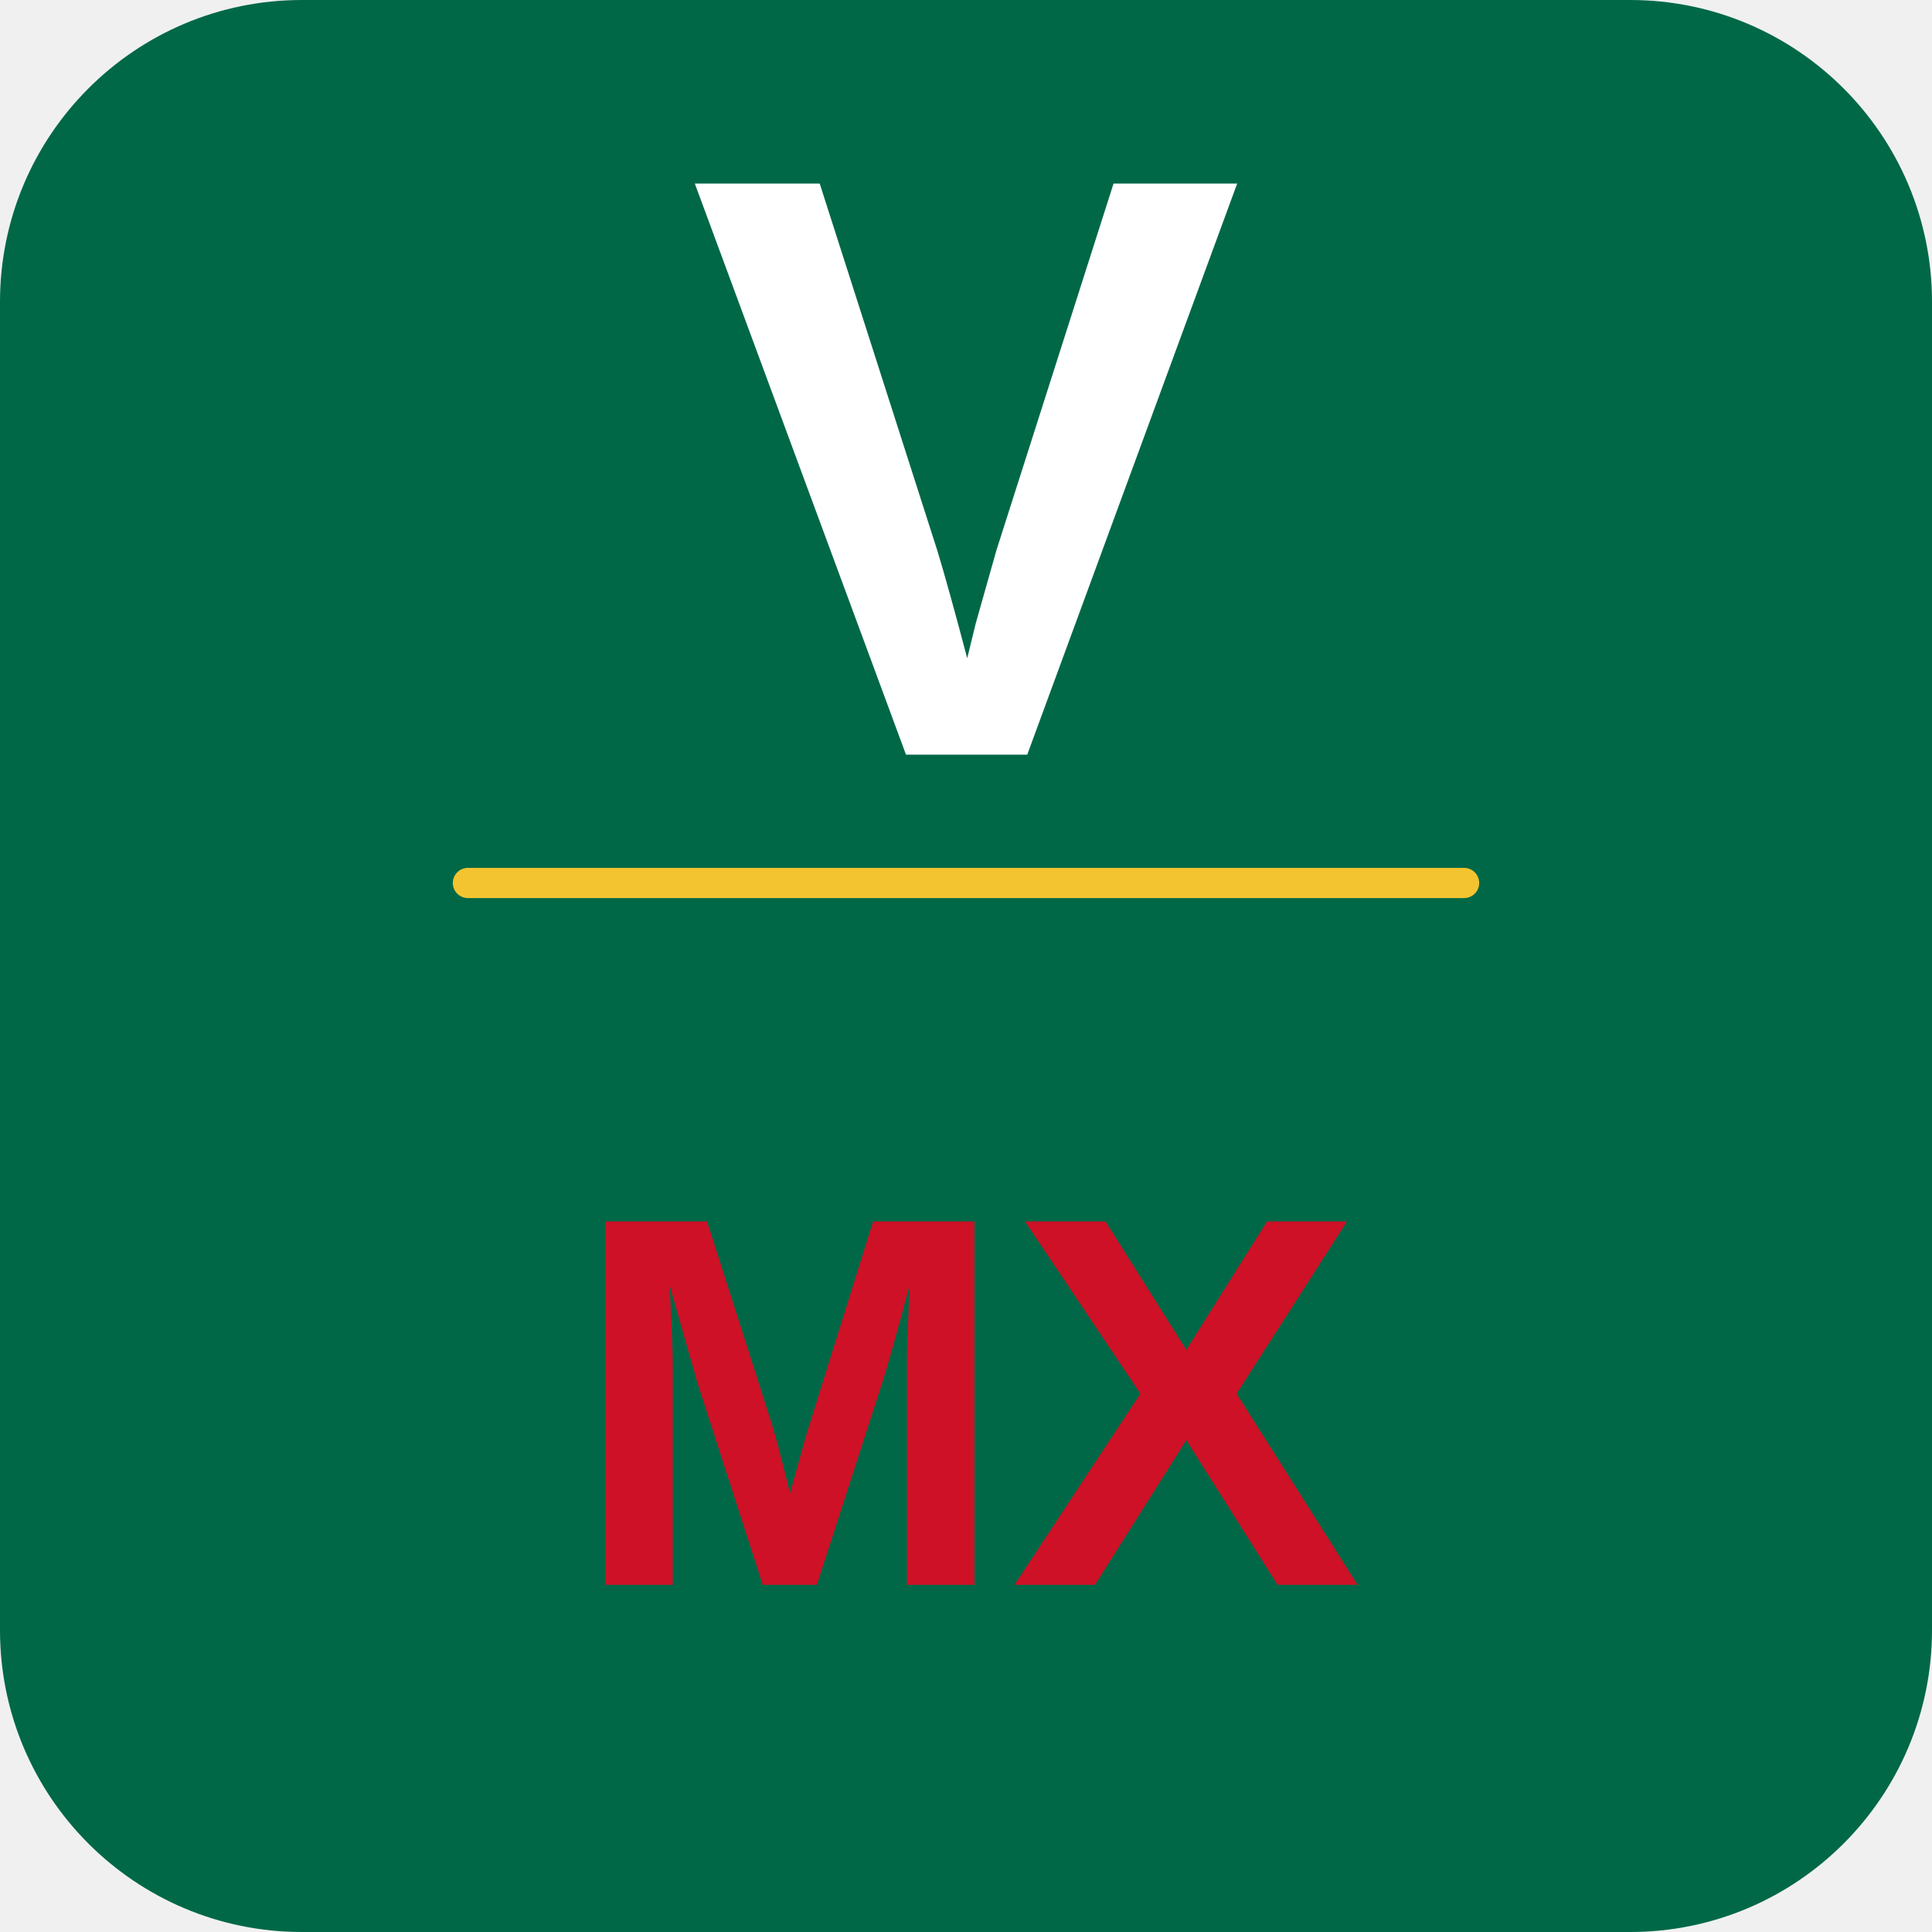
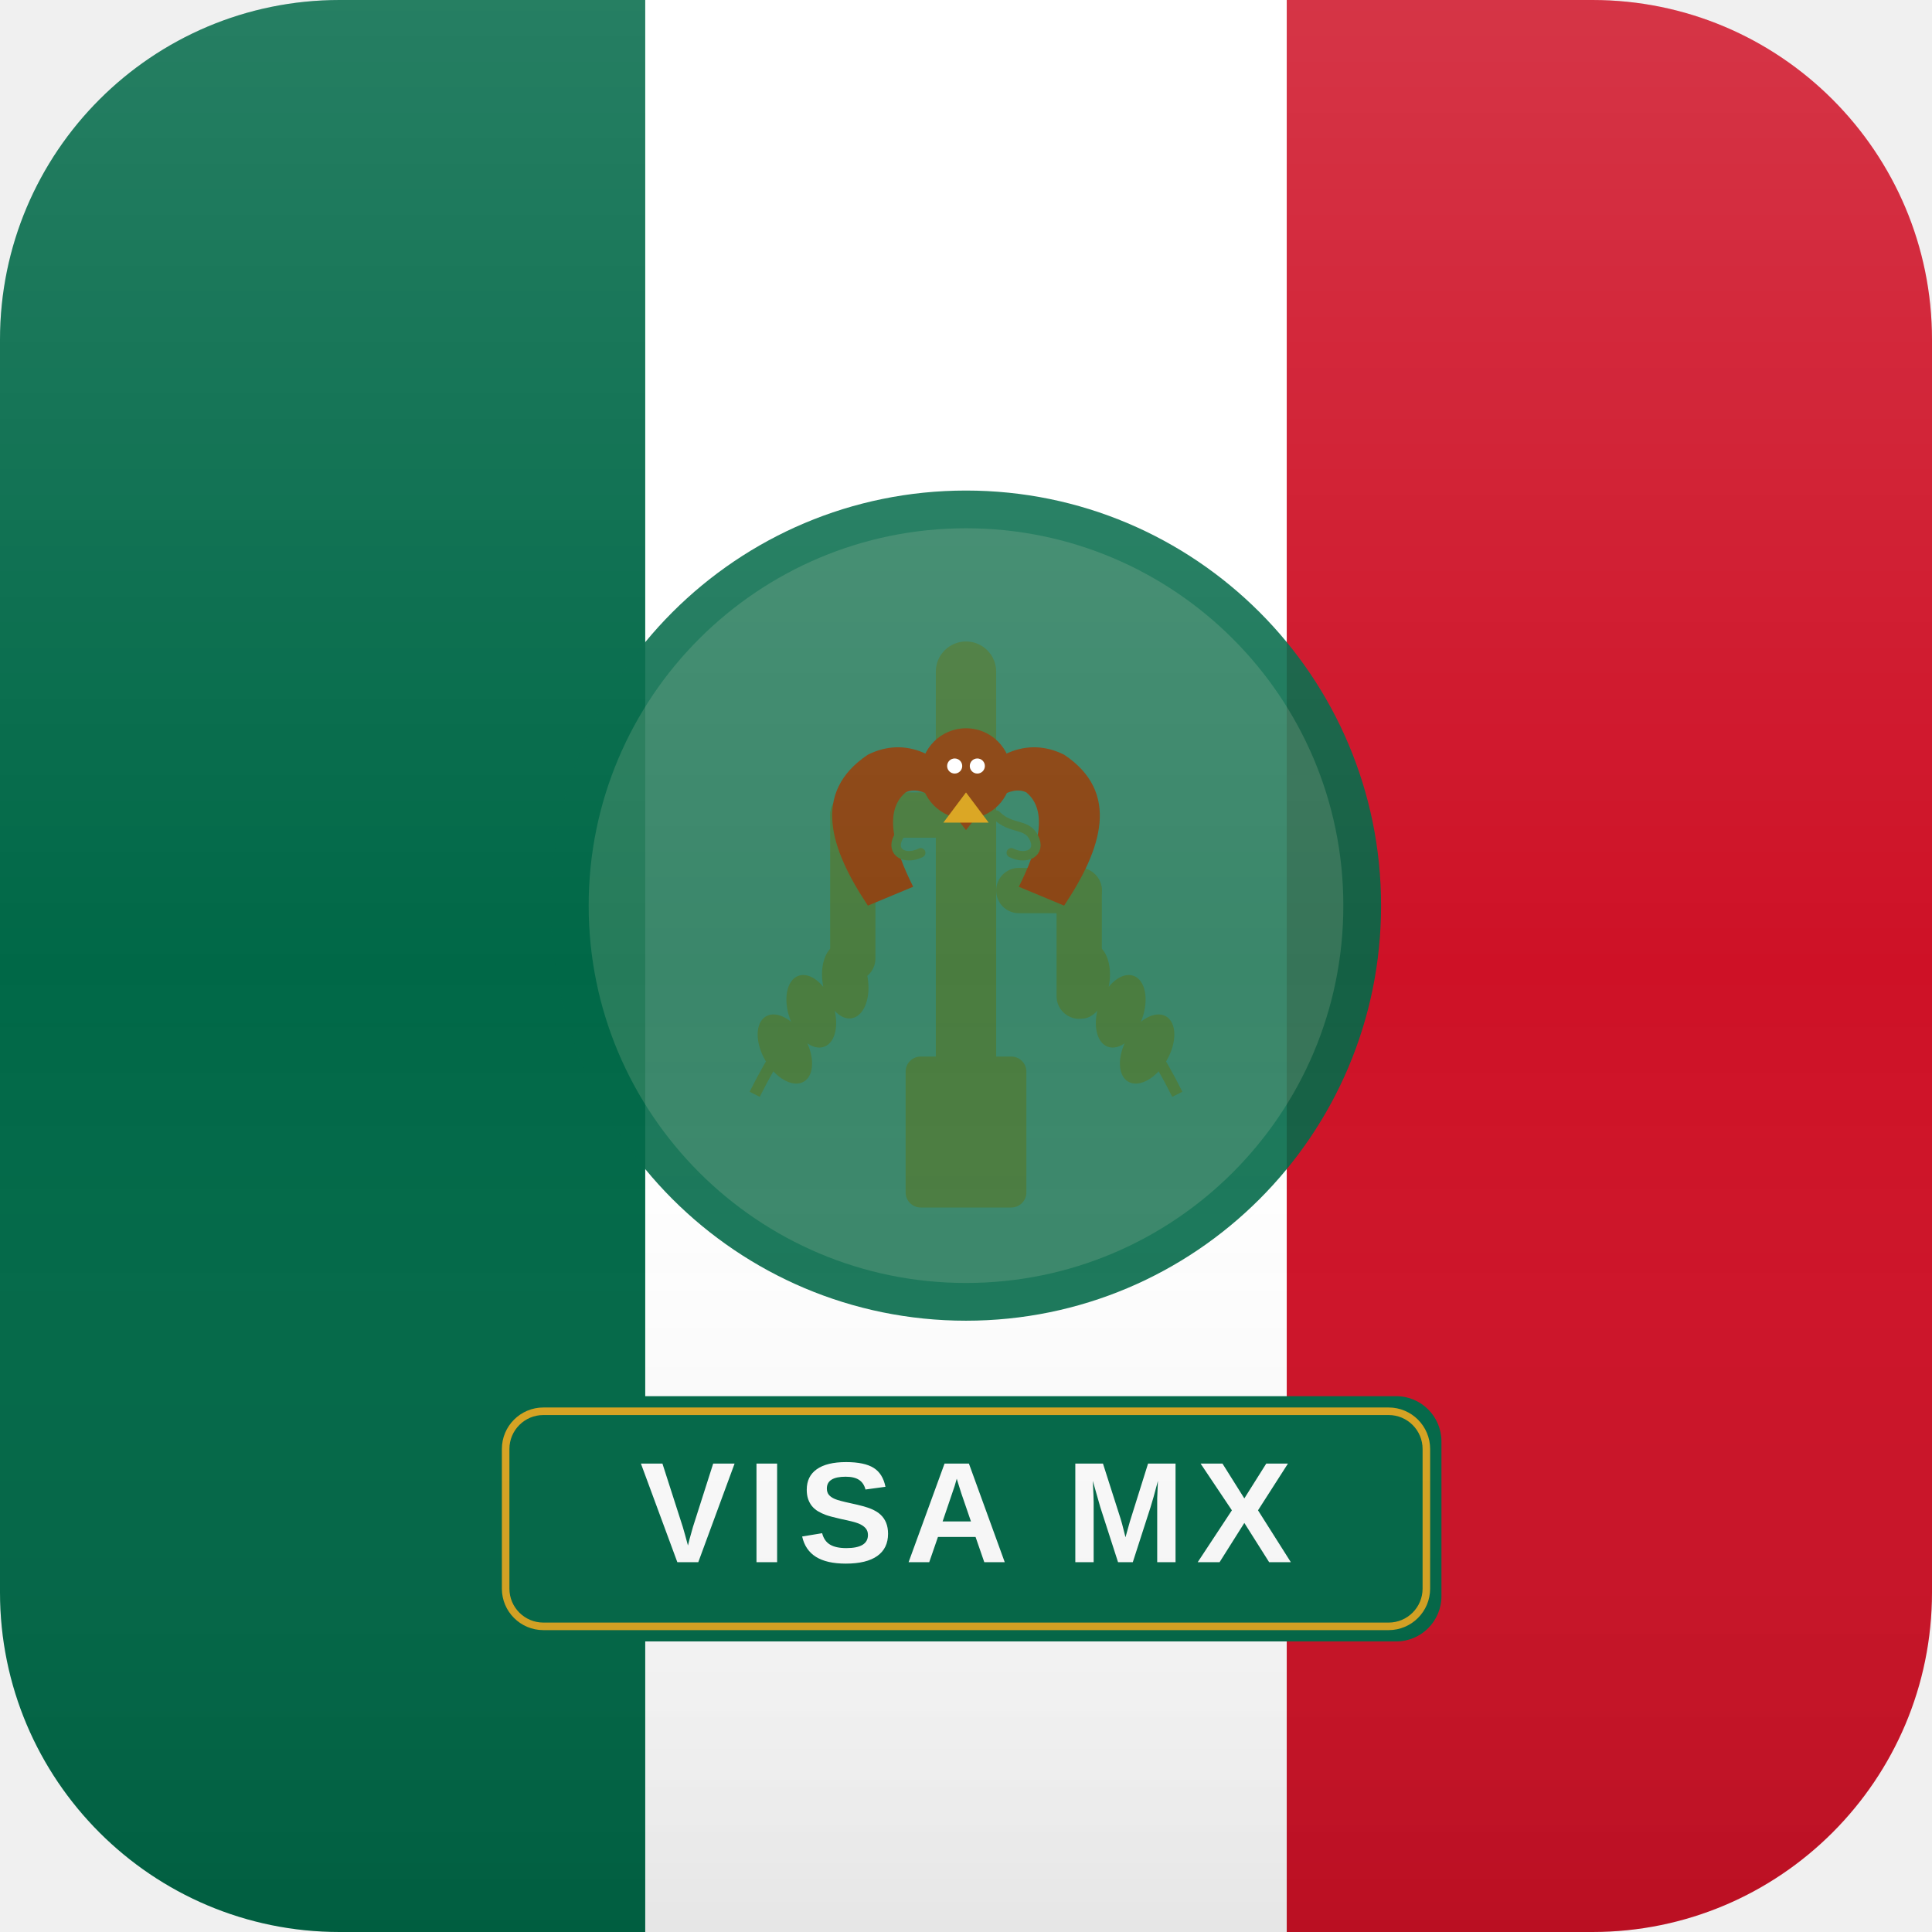
<svg xmlns="http://www.w3.org/2000/svg" viewBox="0 0 512 512">
-   <rect width="512" height="512" rx="80" fill="#006847" />
-   <text x="256" y="200" text-anchor="middle" font-family="Arial,sans-serif" font-weight="900" font-size="220" fill="#fff">V</text>
-   <text x="256" y="420" text-anchor="middle" font-family="Arial,sans-serif" font-weight="700" font-size="140" fill="#CE1126">MX</text>
-   <rect x="120" y="230" width="272" height="8" rx="4" fill="#f4c430" />
+   <defs>
+     <linearGradient id="shine" x1="0" y1="0" x2="0" y2="1">
+       <stop offset="0%" stop-color="#fff" stop-opacity="0.15" />
+       <stop offset="50%" stop-color="#fff" stop-opacity="0" />
+       <stop offset="100%" stop-color="#000" stop-opacity="0.1" />
+     </linearGradient>
+     <clipPath id="rounded">
+       <rect width="512" height="512" rx="90" ry="90" />
+     </clipPath>
+   </defs>
+   <g clip-path="url(#rounded)">
+     <rect x="0" y="0" width="171" height="512" fill="#006847" />
+     <rect x="171" y="0" width="170" height="512" fill="#fff" />
+     <rect x="341" y="0" width="171" height="512" fill="#CE1126" />
+     <circle cx="256" cy="240" r="110" fill="#006847" opacity="0.9" />
+     <circle cx="256" cy="240" r="100" fill="#f5e6c8" opacity="0.15" />
+     <rect x="240" y="280" width="32" height="40" rx="4" fill="#4a7c3f" />
+     <rect x="248" y="170" width="16" height="140" rx="8" fill="#4a7c3f" />
+     <rect x="220" y="210" width="12" height="50" rx="6" fill="#4a7c3f" />
+     <rect x="220" y="210" width="40" height="12" rx="6" fill="#4a7c3f" />
+     <rect x="280" y="230" width="12" height="40" rx="6" fill="#4a7c3f" />
+     <rect x="264" y="230" width="28" height="12" rx="6" fill="#4a7c3f" />
+     <path d="M230 240 C220 225, 215 210, 230 200 C240 195, 250 200, 256 210 C262 200, 272 195, 282 200 C297 210, 292 225, 282 240 L270 235 C275 225, 278 215, 272 210 C268 208, 262 212, 256 220 C250 212, 244 208, 240 210 C234 215, 237 225, 242 235 Z" fill="#8B4513" />
+     <circle cx="256" cy="205" r="12" fill="#8B4513" />
+     <path d="M256 210 L250 218 L262 218 Z" fill="#DAA520" />
+     <circle cx="253" cy="203" r="2" fill="#fff" />
+     <circle cx="259" cy="203" r="2" fill="#fff" />
+     <path d="M248 216 C244 220, 240 218, 238 222 C236 226, 240 228, 244 226" stroke="#4a7c3f" stroke-width="2.5" fill="none" stroke-linecap="round" />
+     <path d="M264 216 C268 220, 272 218, 274 222 C276 226, 272 228, 268 226" stroke="#4a7c3f" stroke-width="2.5" fill="none" stroke-linecap="round" />
+     <path d="M200 290 C210 270, 220 260, 230 255" stroke="#4a7c3f" stroke-width="3" fill="none" />
+     <ellipse cx="208" cy="278" rx="6" ry="10" fill="#4a7c3f" transform="rotate(-30 208 278)" />
+     <ellipse cx="215" cy="268" rx="6" ry="10" fill="#4a7c3f" transform="rotate(-20 215 268)" />
+     <ellipse cx="224" cy="260" rx="6" ry="10" fill="#4a7c3f" transform="rotate(-10 224 260)" />
+     <path d="M312 290 C302 270, 292 260, 282 255" stroke="#4a7c3f" stroke-width="3" fill="none" />
+     <ellipse cx="304" cy="278" rx="6" ry="10" fill="#4a7c3f" transform="rotate(30 304 278)" />
+     <ellipse cx="297" cy="268" rx="6" ry="10" fill="#4a7c3f" transform="rotate(20 297 268)" />
+     <ellipse cx="288" cy="260" rx="6" ry="10" fill="#4a7c3f" transform="rotate(10 288 260)" />
+     <rect x="130" y="370" width="252" height="65" rx="12" fill="#006847" />
+     <rect x="134" y="374" width="244" height="57" rx="10" fill="none" stroke="#DAA520" stroke-width="2" />
+     <text x="256" y="414" text-anchor="middle" font-family="Arial,Helvetica,sans-serif" font-weight="900" font-size="38" fill="#fff" letter-spacing="3">VISA MX</text>
+     <rect width="512" height="512" fill="url(#shine)" />
+   </g>
</svg>
